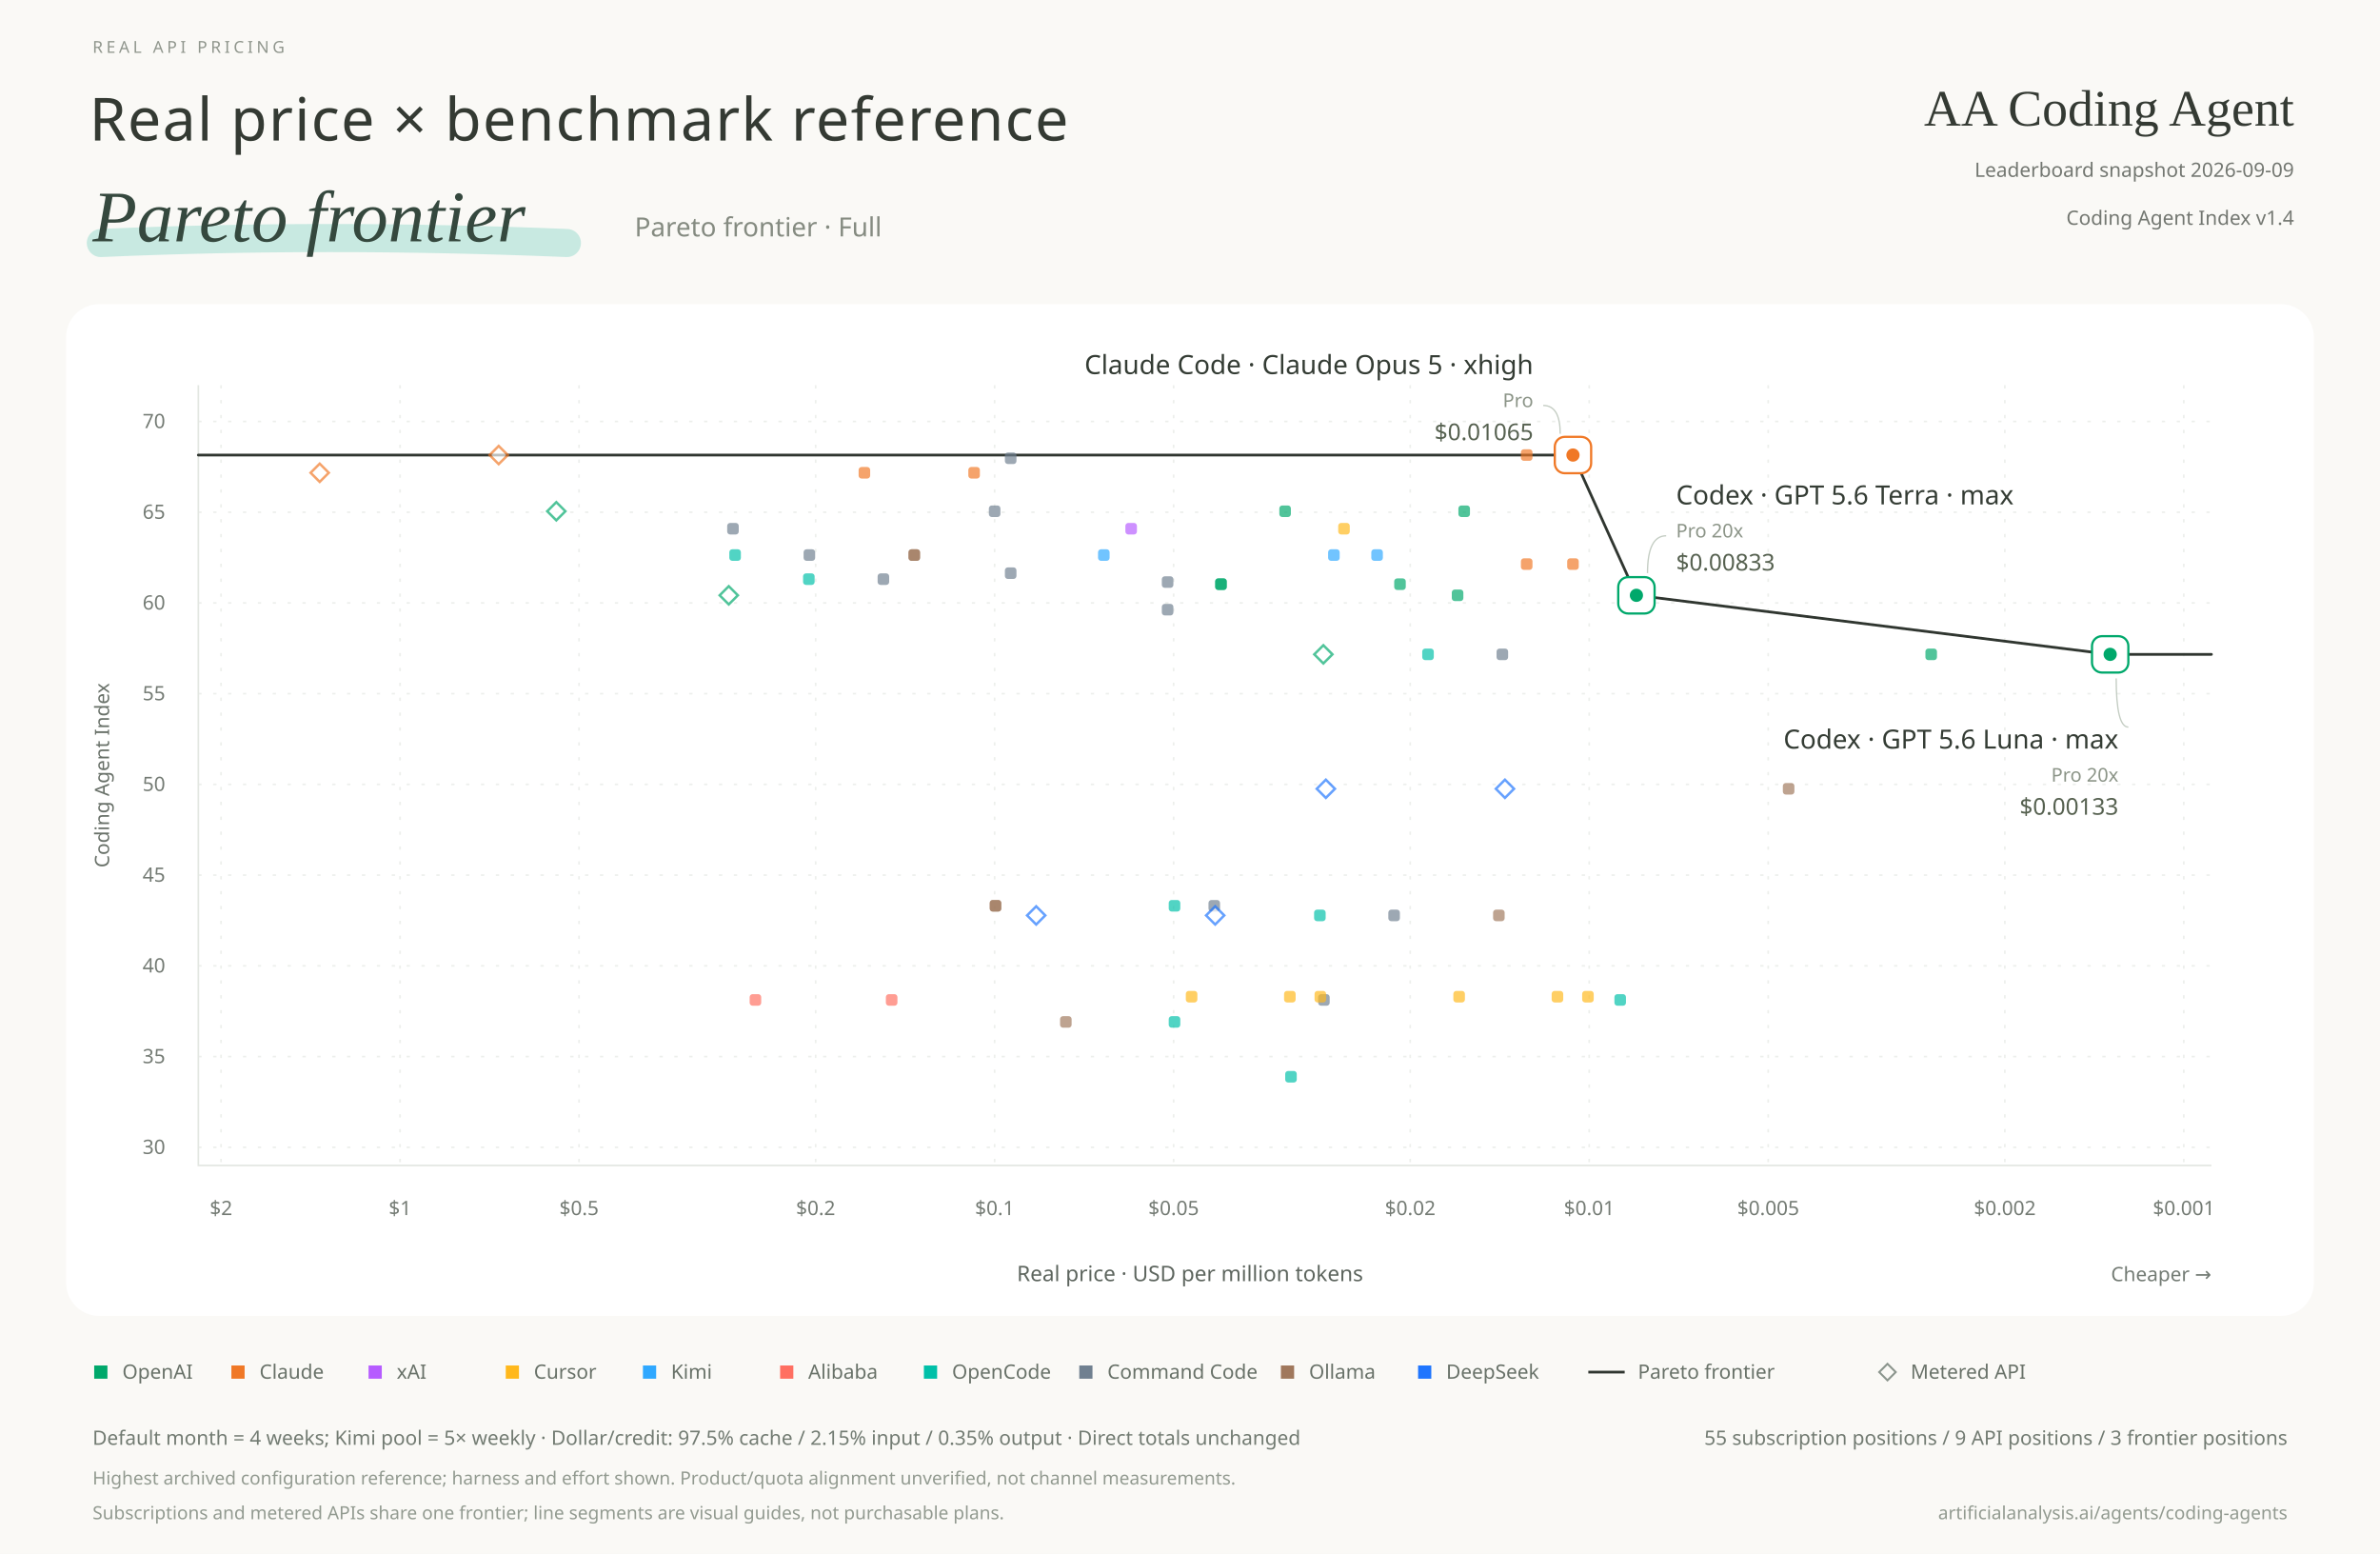
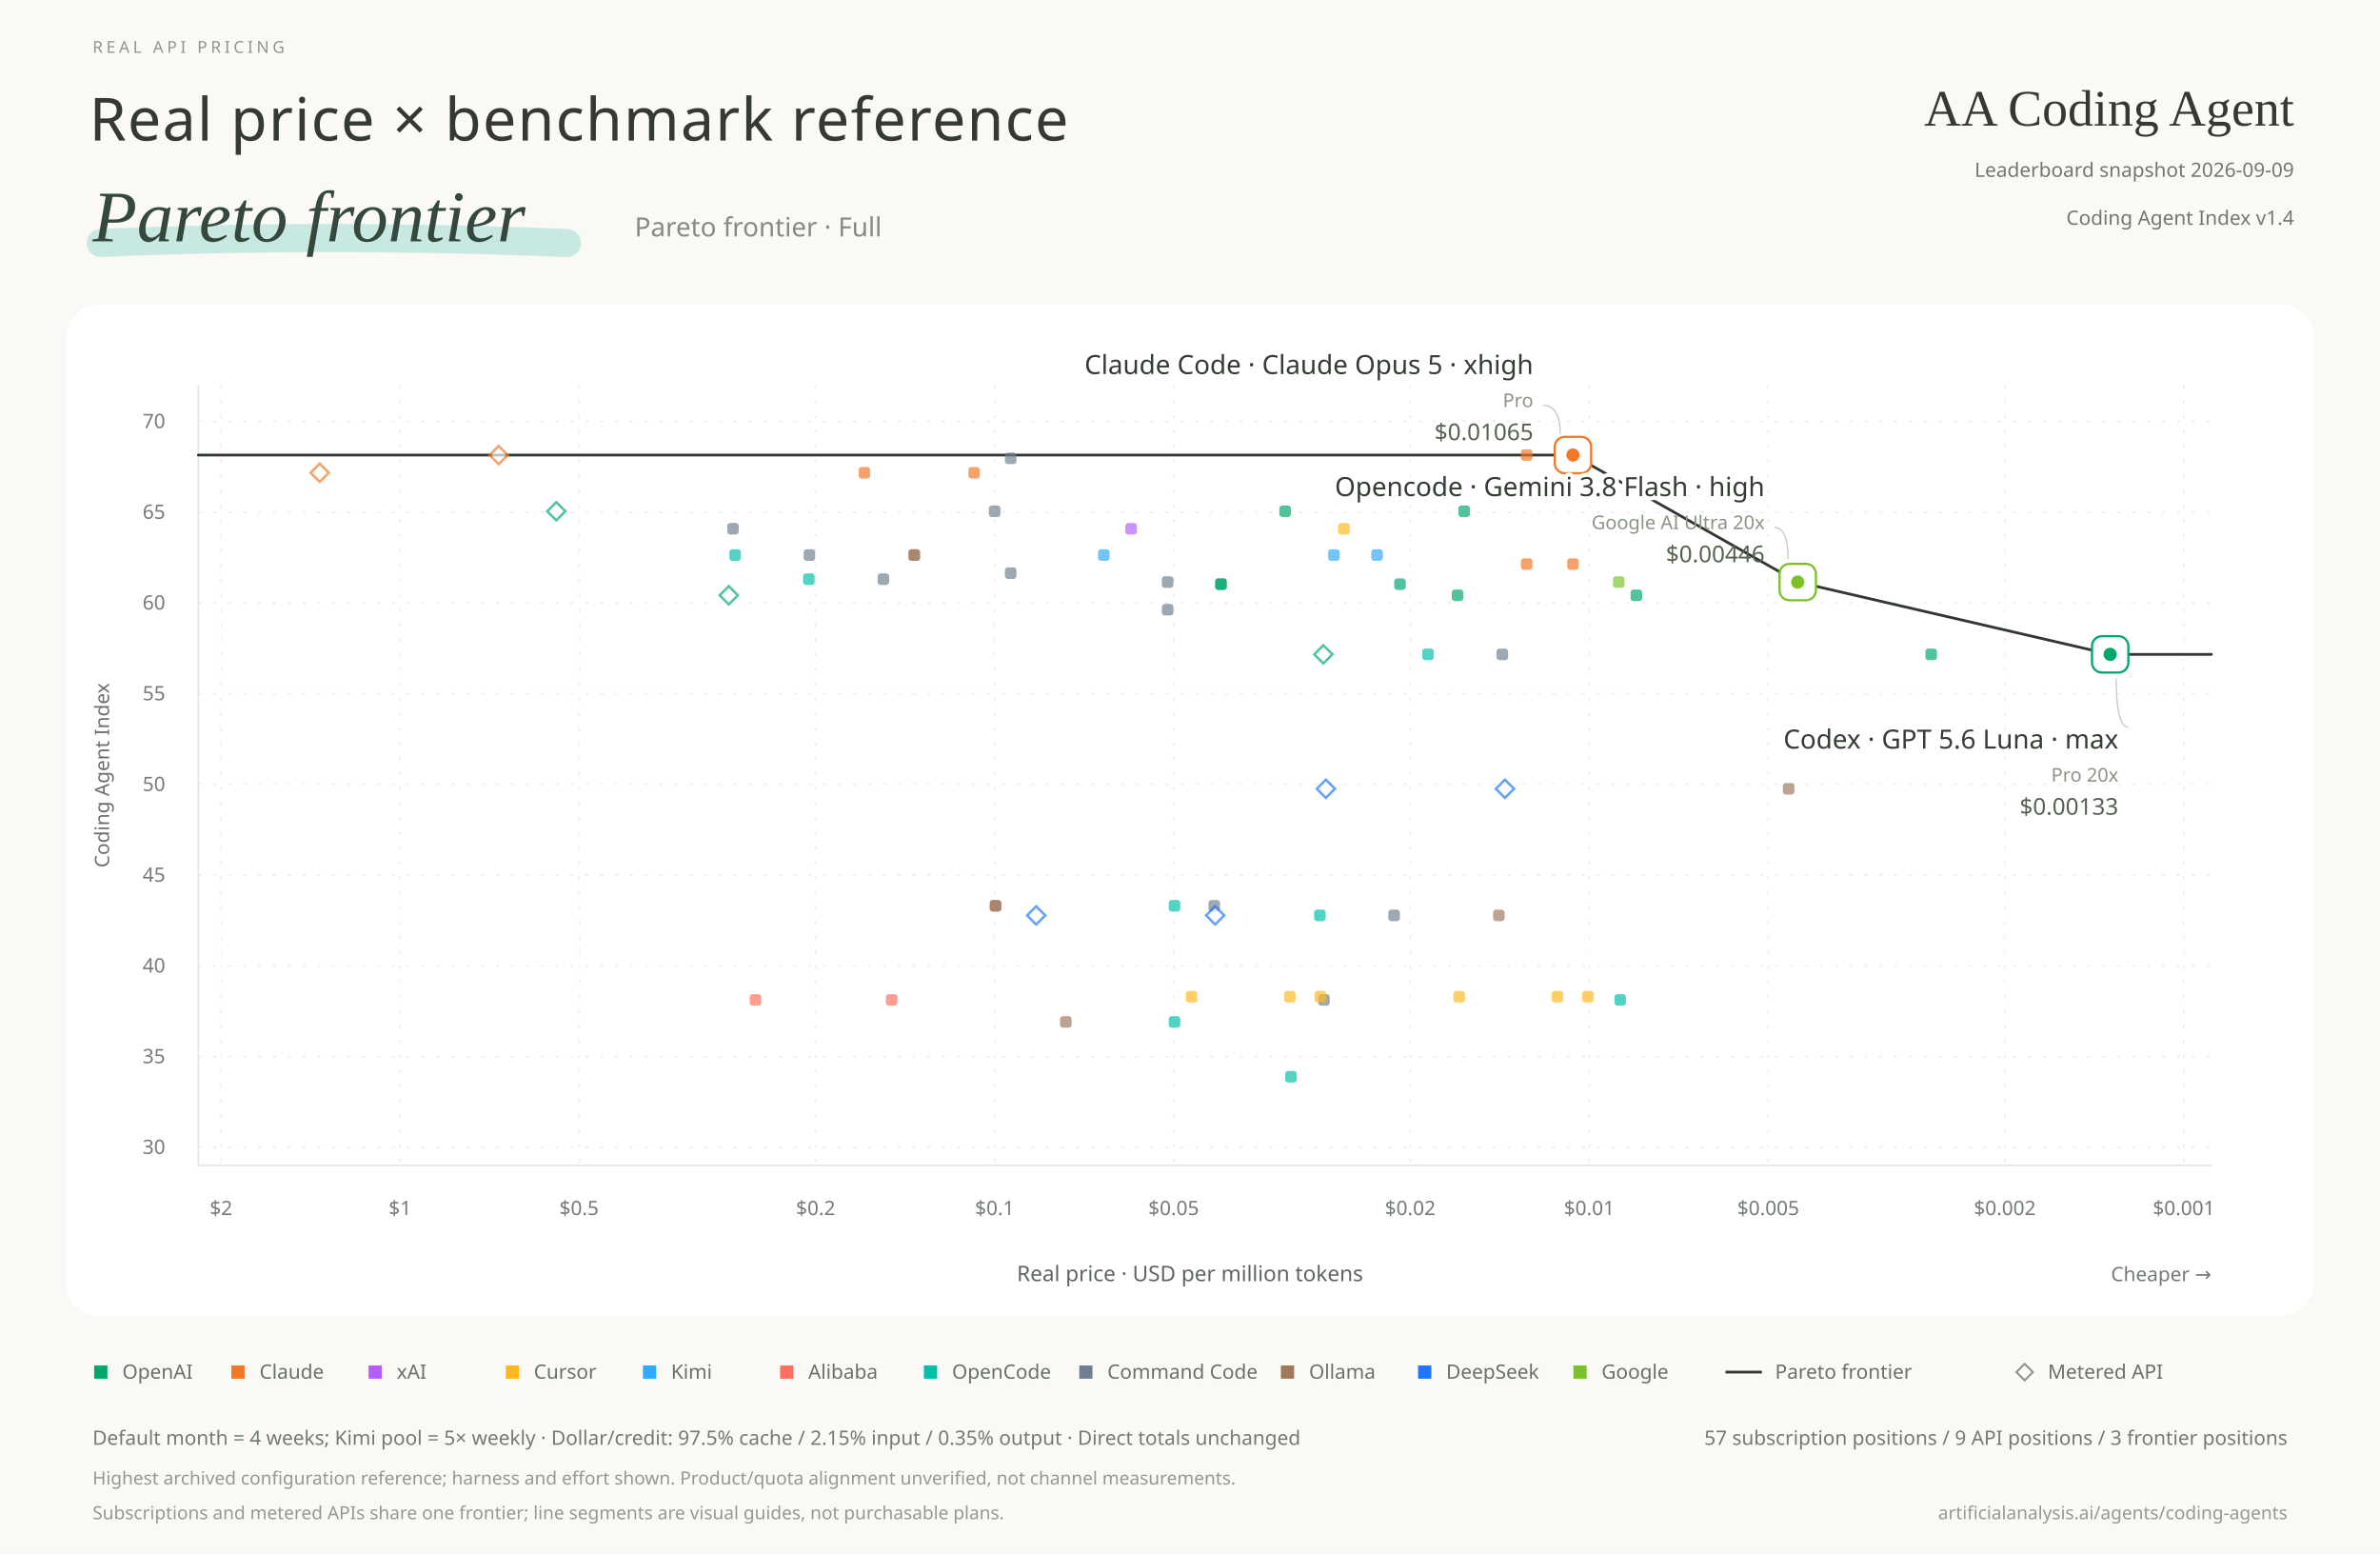
<svg xmlns="http://www.w3.org/2000/svg" width="1440" height="940" viewBox="0 0 1440 940" role="img" aria-labelledby="title desc">
  <style>text{font-family:"Microsoft YaHei","Segoe UI",sans-serif} .serif{font-family:"Times New Roman",serif} .number{font-family:"Segoe UI",sans-serif;font-variant-numeric:tabular-nums} .label-name{paint-order:stroke;stroke:#fff;stroke-width:5px;stroke-linejoin:round} .point:hover{opacity:1}</style>
  <rect width="1440" height="940" fill="#FAF9F6" />
  <text x="56.000" y="32.000" font-size="10" fill="#90968D" text-anchor="start" font-weight="400" letter-spacing="2.1">REAL API PRICING</text>
  <text x="54.000" y="85.000" font-size="36" fill="#343A33" text-anchor="start" font-weight="300" letter-spacing=".8">Real price × benchmark reference</text>
  <path d="M61 147 Q197 141 343 147" stroke="#9FDDD0" stroke-width="17" stroke-linecap="round" opacity=".55" fill="none" />
  <text x="56.000" y="146.000" font-size="44" fill="#35483E" text-anchor="start" font-weight="400" class="serif" font-style="italic">Pareto frontier</text>
  <text x="384.000" y="143.000" font-size="16" fill="#858B81" text-anchor="start" font-weight="300">Pareto frontier · Full</text>
  <text x="1388.000" y="76.000" font-size="31" fill="#343A33" text-anchor="end" font-weight="400" class="serif">AA Coding Agent</text>
  <text x="1388.000" y="107.000" font-size="12" fill="#737771" text-anchor="end" font-weight="400">Leaderboard snapshot  2026-09-09</text>
  <text x="1388.000" y="136.000" font-size="12" fill="#737771" text-anchor="end" font-weight="400">Coding Agent Index v1.4</text>
  <rect x="40" y="184" width="1360" height="612" rx="20" fill="#FFFFFF" />
  <path d="M1321.304 233V705" stroke="#E8EBE7" stroke-dasharray="2 7" opacity=".8" />
  <text x="1321.304" y="735.000" font-size="12" fill="#747B74" text-anchor="middle" font-weight="400" class="number">$0.001</text>
  <path d="M1213.008 233V705" stroke="#E8EBE7" stroke-dasharray="2 7" opacity=".8" />
  <text x="1213.008" y="735.000" font-size="12" fill="#747B74" text-anchor="middle" font-weight="400" class="number">$0.002</text>
  <path d="M1069.848 233V705" stroke="#E8EBE7" stroke-dasharray="2 7" opacity=".8" />
  <text x="1069.848" y="735.000" font-size="12" fill="#747B74" text-anchor="middle" font-weight="400" class="number">$0.005</text>
  <path d="M961.552 233V705" stroke="#E8EBE7" stroke-dasharray="2 7" opacity=".8" />
  <text x="961.552" y="735.000" font-size="12" fill="#747B74" text-anchor="middle" font-weight="400" class="number">$0.01</text>
  <path d="M853.255 233V705" stroke="#E8EBE7" stroke-dasharray="2 7" opacity=".8" />
  <text x="853.255" y="735.000" font-size="12" fill="#747B74" text-anchor="middle" font-weight="400" class="number">$0.02</text>
  <path d="M710.095 233V705" stroke="#E8EBE7" stroke-dasharray="2 7" opacity=".8" />
  <text x="710.095" y="735.000" font-size="12" fill="#747B74" text-anchor="middle" font-weight="400" class="number">$0.05</text>
  <path d="M601.799 233V705" stroke="#E8EBE7" stroke-dasharray="2 7" opacity=".8" />
  <text x="601.799" y="735.000" font-size="12" fill="#747B74" text-anchor="middle" font-weight="400" class="number">$0.1</text>
  <path d="M493.503 233V705" stroke="#E8EBE7" stroke-dasharray="2 7" opacity=".8" />
  <text x="493.503" y="735.000" font-size="12" fill="#747B74" text-anchor="middle" font-weight="400" class="number">$0.2</text>
  <path d="M350.343 233V705" stroke="#E8EBE7" stroke-dasharray="2 7" opacity=".8" />
  <text x="350.343" y="735.000" font-size="12" fill="#747B74" text-anchor="middle" font-weight="400" class="number">$0.5</text>
  <path d="M242.047 233V705" stroke="#E8EBE7" stroke-dasharray="2 7" opacity=".8" />
  <text x="242.047" y="735.000" font-size="12" fill="#747B74" text-anchor="middle" font-weight="400" class="number">$1</text>
  <path d="M133.751 233V705" stroke="#E8EBE7" stroke-dasharray="2 7" opacity=".8" />
  <text x="133.751" y="735.000" font-size="12" fill="#747B74" text-anchor="middle" font-weight="400" class="number">$2</text>
  <path d="M120 694.023H1338" stroke="#E8EBE7" stroke-dasharray="2 7" opacity=".8" />
  <text x="100.000" y="698.023" font-size="12" fill="#747B74" text-anchor="end" font-weight="400" class="number">30</text>
  <path d="M120 639.140H1338" stroke="#E8EBE7" stroke-dasharray="2 7" opacity=".8" />
  <text x="100.000" y="643.140" font-size="12" fill="#747B74" text-anchor="end" font-weight="400" class="number">35</text>
  <path d="M120 584.256H1338" stroke="#E8EBE7" stroke-dasharray="2 7" opacity=".8" />
  <text x="100.000" y="588.256" font-size="12" fill="#747B74" text-anchor="end" font-weight="400" class="number">40</text>
  <path d="M120 529.372H1338" stroke="#E8EBE7" stroke-dasharray="2 7" opacity=".8" />
  <text x="100.000" y="533.372" font-size="12" fill="#747B74" text-anchor="end" font-weight="400" class="number">45</text>
  <path d="M120 474.488H1338" stroke="#E8EBE7" stroke-dasharray="2 7" opacity=".8" />
  <text x="100.000" y="478.488" font-size="12" fill="#747B74" text-anchor="end" font-weight="400" class="number">50</text>
  <path d="M120 419.605H1338" stroke="#E8EBE7" stroke-dasharray="2 7" opacity=".8" />
  <text x="100.000" y="423.605" font-size="12" fill="#747B74" text-anchor="end" font-weight="400" class="number">55</text>
  <path d="M120 364.721H1338" stroke="#E8EBE7" stroke-dasharray="2 7" opacity=".8" />
  <text x="100.000" y="368.721" font-size="12" fill="#747B74" text-anchor="end" font-weight="400" class="number">60</text>
  <path d="M120 309.837H1338" stroke="#E8EBE7" stroke-dasharray="2 7" opacity=".8" />
  <text x="100.000" y="313.837" font-size="12" fill="#747B74" text-anchor="end" font-weight="400" class="number">65</text>
  <path d="M120 254.953H1338" stroke="#E8EBE7" stroke-dasharray="2 7" opacity=".8" />
  <text x="100.000" y="258.953" font-size="12" fill="#747B74" text-anchor="end" font-weight="400" class="number">70</text>
  <path d="M120 233V705H1338" fill="none" stroke="#E3E7E2" />
  <text x="66.000" y="469.000" font-size="12" fill="#697169" text-anchor="middle" font-weight="400" transform="rotate(-90 66 469.0)">Coding Agent Index</text>
  <text x="720.000" y="775.000" font-size="13" fill="#5D655E" text-anchor="middle" font-weight="400">Real price · USD per million tokens</text>
  <text x="1338.000" y="775.000" font-size="12" fill="#737B74" text-anchor="end" font-weight="400">Cheaper →</text>
-   <path id="frontier" d="M120.000,275.263 L951.712,275.263 L990.100,360.110 L1276.748,395.828 L1338.000,395.828" fill="none" stroke="#303630" stroke-width="1.65" stroke-linecap="round" stroke-linejoin="round" />
+   <path id="frontier" d="M120.000,275.263 L951.712,275.263 L1087.704,352.097 L1276.748,395.828 L1338.000,395.828" fill="none" stroke="#303630" stroke-width="1.65" stroke-linecap="round" stroke-linejoin="round" />
  <g class="point" data-billing="subscription" data-frontier="false" data-price="0.03247" data-score="65.0524" data-x="777.545" data-y="309.262" transform="translate(777.545 309.262)">
    <rect x="-3.5" y="-3.5" width="7" height="7" rx="1.8" fill="#00A86B" opacity=".68" />
  </g>
  <g class="point" data-billing="subscription" data-frontier="false" data-price="0.01623" data-score="65.0524" data-x="885.889" data-y="309.262" transform="translate(885.889 309.262)">
    <rect x="-3.5" y="-3.5" width="7" height="7" rx="1.8" fill="#00A86B" opacity=".68" />
  </g>
  <g class="point" data-billing="subscription" data-frontier="false" data-price="0.00266" data-score="57.1661" data-x="1168.452" data-y="395.828" transform="translate(1168.452 395.828)">
    <rect x="-3.5" y="-3.5" width="7" height="7" rx="1.8" fill="#00A86B" opacity=".68" />
  </g>
  <g class="point" data-billing="subscription" data-frontier="true" data-price="0.00133" data-score="57.1661" data-x="1276.748" data-y="395.828" transform="translate(1276.748 395.828)">
    <rect x="-11" y="-11" width="22" height="22" rx="6" fill="#FFF" stroke="#00A86B" stroke-width="1.35" />
    <circle r="4" fill="#00A86B" />
  </g>
+   <g class="point" data-billing="subscription" data-frontier="false" data-price="0.00892" data-score="61.1501" data-x="979.408" data-y="352.097" transform="translate(979.408 352.097)">
+     <rect x="-3.5" y="-3.5" width="7" height="7" rx="1.8" fill="#7CC12A" opacity=".68" />
+   </g>
+   <g class="point" data-billing="subscription" data-frontier="true" data-price="0.00446" data-score="61.1501" data-x="1087.704" data-y="352.097" transform="translate(1087.704 352.097)">
+     <rect x="-11" y="-11" width="22" height="22" rx="6" fill="#FFF" stroke="#7CC12A" stroke-width="1.35" />
+     <circle r="4" fill="#7CC12A" />
+   </g>
  <g class="point" data-billing="subscription" data-frontier="true" data-price="0.01065" data-score="68.1498" data-x="951.712" data-y="275.263" transform="translate(951.712 275.263)">
    <rect x="-11" y="-11" width="22" height="22" rx="6" fill="#FFF" stroke="#F07826" stroke-width="1.35" />
    <circle r="4" fill="#F07826" />
  </g>
  <g class="point" data-billing="subscription" data-frontier="false" data-price="0.01274" data-score="68.1498" data-x="923.717" data-y="275.263" transform="translate(923.717 275.263)">
    <rect x="-3.5" y="-3.5" width="7" height="7" rx="1.8" fill="#F07826" opacity=".68" />
  </g>
  <g class="point" data-billing="subscription" data-frontier="false" data-price="0.02688" data-score="62.6388" data-x="807.063" data-y="335.755" transform="translate(807.063 335.755)">
    <rect x="-3.5" y="-3.5" width="7" height="7" rx="1.8" fill="#2FA8FF" opacity=".68" />
  </g>
  <g class="point" data-billing="subscription" data-frontier="false" data-price="0.06552" data-score="62.6388" data-x="667.859" data-y="335.755" transform="translate(667.859 335.755)">
    <rect x="-3.5" y="-3.5" width="7" height="7" rx="1.8" fill="#2FA8FF" opacity=".68" />
  </g>
  <g class="point" data-billing="subscription" data-frontier="false" data-price="0.02274" data-score="62.6388" data-x="833.195" data-y="335.755" transform="translate(833.195 335.755)">
    <rect x="-3.5" y="-3.5" width="7" height="7" rx="1.8" fill="#2FA8FF" opacity=".68" />
  </g>
  <g class="point" data-billing="subscription" data-frontier="false" data-price="0.14901" data-score="38.1218" data-x="539.485" data-y="604.872" transform="translate(539.485 604.872)">
    <rect x="-3.5" y="-3.5" width="7" height="7" rx="1.8" fill="#FF6F61" opacity=".68" />
  </g>
  <g class="point" data-billing="subscription" data-frontier="false" data-price="0.25253" data-score="38.1218" data-x="457.066" data-y="604.872" transform="translate(457.066 604.872)">
    <rect x="-3.5" y="-3.5" width="7" height="7" rx="1.8" fill="#FF6F61" opacity=".68" />
  </g>
  <g class="point" data-billing="subscription" data-frontier="false" data-price="0.01867" data-score="57.1661" data-x="864.007" data-y="395.828" transform="translate(864.007 395.828)">
    <rect x="-3.5" y="-3.5" width="7" height="7" rx="1.8" fill="#00C0A8" opacity=".68" />
  </g>
  <g class="point" data-billing="subscription" data-frontier="false" data-price="0.04983" data-score="43.3102" data-x="710.628" data-y="547.921" transform="translate(710.628 547.921)">
    <rect x="-3.5" y="-3.5" width="7" height="7" rx="1.8" fill="#00C0A8" opacity=".68" />
  </g>
  <g class="point" data-billing="subscription" data-frontier="false" data-price="0.04983" data-score="36.9103" data-x="710.628" data-y="618.171" transform="translate(710.628 618.171)">
    <rect x="-3.5" y="-3.5" width="7" height="7" rx="1.8" fill="#00C0A8" opacity=".68" />
  </g>
  <g class="point" data-billing="subscription" data-frontier="false" data-price="0.27322" data-score="62.6388" data-x="444.763" data-y="335.755" transform="translate(444.763 335.755)">
    <rect x="-3.5" y="-3.5" width="7" height="7" rx="1.8" fill="#00C0A8" opacity=".68" />
  </g>
  <g class="point" data-billing="subscription" data-frontier="false" data-price="0.03174" data-score="33.8893" data-x="781.097" data-y="651.331" transform="translate(781.097 651.331)">
    <rect x="-3.5" y="-3.5" width="7" height="7" rx="1.8" fill="#00C0A8" opacity=".68" />
  </g>
  <g class="point" data-billing="subscription" data-frontier="false" data-price="0.20534" data-score="61.3103" data-x="489.386" data-y="350.338" transform="translate(489.386 350.338)">
    <rect x="-3.5" y="-3.5" width="7" height="7" rx="1.8" fill="#00C0A8" opacity=".68" />
  </g>
  <g class="point" data-billing="subscription" data-frontier="false" data-price="0.00887" data-score="38.1218" data-x="980.286" data-y="604.872" transform="translate(980.286 604.872)">
    <rect x="-3.5" y="-3.5" width="7" height="7" rx="1.8" fill="#00C0A8" opacity=".68" />
  </g>
  <g class="point" data-billing="subscription" data-frontier="false" data-price="0.02838" data-score="42.7797" data-x="798.579" data-y="553.744" transform="translate(798.579 553.744)">
    <rect x="-3.5" y="-3.5" width="7" height="7" rx="1.8" fill="#00C0A8" opacity=".68" />
  </g>
  <g class="point" data-billing="subscription" data-frontier="false" data-price="0.1" data-score="65.0524" data-x="601.799" data-y="309.262" transform="translate(601.799 309.262)">
    <rect x="-3.5" y="-3.5" width="7" height="7" rx="1.8" fill="#708090" opacity=".68" />
  </g>
  <g class="point" data-billing="subscription" data-frontier="false" data-price="0.04272" data-score="43.3102" data-x="734.681" data-y="547.921" transform="translate(734.681 547.921)">
    <rect x="-3.5" y="-3.5" width="7" height="7" rx="1.8" fill="#708090" opacity=".68" />
  </g>
  <g class="point" data-billing="subscription" data-frontier="false" data-price="0.05118" data-score="61.1501" data-x="706.451" data-y="352.097" transform="translate(706.451 352.097)">
    <rect x="-3.5" y="-3.5" width="7" height="7" rx="1.8" fill="#708090" opacity=".68" />
  </g>
  <g class="point" data-billing="subscription" data-frontier="false" data-price="0.02794" data-score="38.1218" data-x="801.021" data-y="604.872" transform="translate(801.021 604.872)">
    <rect x="-3.5" y="-3.5" width="7" height="7" rx="1.8" fill="#708090" opacity=".68" />
  </g>
  <g class="point" data-billing="subscription" data-frontier="false" data-price="0.02129" data-score="42.7797" data-x="843.490" data-y="553.744" transform="translate(843.490 553.744)">
    <rect x="-3.5" y="-3.5" width="7" height="7" rx="1.8" fill="#708090" opacity=".68" />
  </g>
  <g class="point" data-billing="subscription" data-frontier="false" data-price="0.014" data-score="57.1661" data-x="908.982" data-y="395.828" transform="translate(908.982 395.828)">
    <rect x="-3.5" y="-3.5" width="7" height="7" rx="1.8" fill="#708090" opacity=".68" />
  </g>
  <g class="point" data-billing="subscription" data-frontier="false" data-price="0.15385" data-score="61.3103" data-x="534.490" data-y="350.338" transform="translate(534.490 350.338)">
    <rect x="-3.5" y="-3.5" width="7" height="7" rx="1.8" fill="#708090" opacity=".68" />
  </g>
  <g class="point" data-billing="subscription" data-frontier="false" data-price="0.09398" data-score="67.9728" data-x="611.500" data-y="277.206" transform="translate(611.500 277.206)">
    <rect x="-3.5" y="-3.5" width="7" height="7" rx="1.8" fill="#708090" opacity=".68" />
  </g>
  <g class="point" data-billing="subscription" data-frontier="false" data-price="0.09398" data-score="61.6404" data-x="611.500" data-y="346.715" transform="translate(611.500 346.715)">
    <rect x="-3.5" y="-3.5" width="7" height="7" rx="1.8" fill="#708090" opacity=".68" />
  </g>
  <g class="point" data-billing="subscription" data-frontier="false" data-price="0.20492" data-score="62.6388" data-x="489.706" data-y="335.755" transform="translate(489.706 335.755)">
    <rect x="-3.5" y="-3.5" width="7" height="7" rx="1.8" fill="#708090" opacity=".68" />
  </g>
  <g class="point" data-billing="subscription" data-frontier="false" data-price="0.27548" data-score="64.09" data-x="443.476" data-y="319.826" transform="translate(443.476 319.826)">
    <rect x="-3.5" y="-3.5" width="7" height="7" rx="1.8" fill="#708090" opacity=".68" />
  </g>
  <g class="point" data-billing="subscription" data-frontier="false" data-price="0.05118" data-score="59.6278" data-x="706.451" data-y="368.806" transform="translate(706.451 368.806)">
    <rect x="-3.5" y="-3.5" width="7" height="7" rx="1.8" fill="#708090" opacity=".68" />
  </g>
  <g class="point" data-billing="subscription" data-frontier="false" data-price="0.00462" data-score="49.7576" data-x="1082.197" data-y="477.149" transform="translate(1082.197 477.149)">
    <rect x="-3.5" y="-3.5" width="7" height="7" rx="1.8" fill="#A0785C" opacity=".68" />
  </g>
  <g class="point" data-billing="subscription" data-frontier="false" data-price="0.01419" data-score="42.7797" data-x="906.876" data-y="553.744" transform="translate(906.876 553.744)">
    <rect x="-3.5" y="-3.5" width="7" height="7" rx="1.8" fill="#A0785C" opacity=".68" />
  </g>
  <g class="point" data-billing="subscription" data-frontier="false" data-price="0.09965" data-score="43.3102" data-x="602.347" data-y="547.921" transform="translate(602.347 547.921)">
    <rect x="-3.5" y="-3.5" width="7" height="7" rx="1.8" fill="#A0785C" opacity=".68" />
  </g>
  <g class="point" data-billing="subscription" data-frontier="false" data-price="0.0759" data-score="36.9103" data-x="644.883" data-y="618.171" transform="translate(644.883 618.171)">
    <rect x="-3.5" y="-3.5" width="7" height="7" rx="1.8" fill="#A0785C" opacity=".68" />
  </g>
  <g class="point" data-billing="subscription" data-frontier="false" data-price="0.13652" data-score="62.6388" data-x="553.162" data-y="335.755" transform="translate(553.162 335.755)">
    <rect x="-3.5" y="-3.5" width="7" height="7" rx="1.8" fill="#A0785C" opacity=".68" />
  </g>
  <g class="point" data-billing="subscription" data-frontier="false" data-price="0.09967" data-score="43.3102" data-x="602.316" data-y="547.921" transform="translate(602.316 547.921)">
    <rect x="-3.5" y="-3.5" width="7" height="7" rx="1.8" fill="#A0785C" opacity=".68" />
  </g>
  <g class="point" data-billing="subscription" data-frontier="false" data-price="0.1365" data-score="62.6388" data-x="553.185" data-y="335.755" transform="translate(553.185 335.755)">
    <rect x="-3.5" y="-3.5" width="7" height="7" rx="1.8" fill="#A0785C" opacity=".68" />
  </g>
  <g class="point" data-billing="subscription" data-frontier="false" data-price="0.01665" data-score="60.4201" data-x="881.897" data-y="360.110" transform="translate(881.897 360.110)">
    <rect x="-3.5" y="-3.5" width="7" height="7" rx="1.8" fill="#00A86B" opacity=".68" />
  </g>
  <g class="point" data-billing="subscription" data-frontier="false" data-price="0.04162" data-score="61.0333" data-x="738.756" data-y="353.379" transform="translate(738.756 353.379)">
    <rect x="-3.5" y="-3.5" width="7" height="7" rx="1.8" fill="#00A86B" opacity=".68" />
  </g>
  <g class="point" data-billing="subscription" data-frontier="false" data-price="0.04163" data-score="61.0333" data-x="738.719" data-y="353.379" transform="translate(738.719 353.379)">
    <rect x="-3.5" y="-3.5" width="7" height="7" rx="1.8" fill="#00A86B" opacity=".68" />
  </g>
-   <g class="point" data-billing="subscription" data-frontier="true" data-price="0.00833" data-score="60.4201" data-x="990.100" data-y="360.110" transform="translate(990.100 360.110)">
-     <rect x="-11" y="-11" width="22" height="22" rx="6" fill="#FFF" stroke="#00A86B" stroke-width="1.35" />
-     <circle r="4" fill="#00A86B" />
+   <g class="point" data-billing="subscription" data-frontier="false" data-price="0.00833" data-score="60.4201" data-x="990.100" data-y="360.110" transform="translate(990.100 360.110)">
+     <rect x="-3.5" y="-3.5" width="7" height="7" rx="1.8" fill="#00A86B" opacity=".68" />
  </g>
  <g class="point" data-billing="subscription" data-frontier="false" data-price="0.02081" data-score="61.0333" data-x="847.052" data-y="353.379" transform="translate(847.052 353.379)">
    <rect x="-3.5" y="-3.5" width="7" height="7" rx="1.8" fill="#00A86B" opacity=".68" />
  </g>
  <g class="point" data-billing="subscription" data-frontier="false" data-price="0.01065" data-score="62.1405" data-x="951.712" data-y="341.225" transform="translate(951.712 341.225)">
    <rect x="-3.5" y="-3.5" width="7" height="7" rx="1.8" fill="#F07826" opacity=".68" />
  </g>
  <g class="point" data-billing="subscription" data-frontier="false" data-price="0.01274" data-score="62.1405" data-x="923.717" data-y="341.225" transform="translate(923.717 341.225)">
    <rect x="-3.5" y="-3.5" width="7" height="7" rx="1.8" fill="#F07826" opacity=".68" />
  </g>
  <g class="point" data-billing="subscription" data-frontier="false" data-price="0.1656" data-score="67.1728" data-x="522.992" data-y="285.987" transform="translate(522.992 285.987)">
    <rect x="-3.5" y="-3.5" width="7" height="7" rx="1.8" fill="#F07826" opacity=".68" />
  </g>
  <g class="point" data-billing="subscription" data-frontier="false" data-price="0.10828" data-score="67.1728" data-x="589.370" data-y="285.987" transform="translate(589.370 285.987)">
    <rect x="-3.5" y="-3.5" width="7" height="7" rx="1.8" fill="#F07826" opacity=".68" />
  </g>
  <g class="point" data-billing="subscription" data-frontier="false" data-price="0.01005" data-score="38.3008" data-x="960.772" data-y="602.907" transform="translate(960.772 602.907)">
    <rect x="-3.5" y="-3.5" width="7" height="7" rx="1.8" fill="#FFB81C" opacity=".68" />
  </g>
  <g class="point" data-billing="subscription" data-frontier="false" data-price="0.02585" data-score="64.09" data-x="813.168" data-y="319.826" transform="translate(813.168 319.826)">
    <rect x="-3.5" y="-3.5" width="7" height="7" rx="1.8" fill="#FFB81C" opacity=".68" />
  </g>
  <g class="point" data-billing="subscription" data-frontier="false" data-price="0.01655" data-score="38.3008" data-x="882.838" data-y="602.907" transform="translate(882.838 602.907)">
    <rect x="-3.5" y="-3.5" width="7" height="7" rx="1.8" fill="#FFB81C" opacity=".68" />
  </g>
  <g class="point" data-billing="subscription" data-frontier="false" data-price="0.01131" data-score="38.3008" data-x="942.318" data-y="602.907" transform="translate(942.318 602.907)">
    <rect x="-3.5" y="-3.5" width="7" height="7" rx="1.8" fill="#FFB81C" opacity=".68" />
  </g>
  <g class="point" data-billing="subscription" data-frontier="false" data-price="0.05894" data-score="64.09" data-x="684.395" data-y="319.826" transform="translate(684.395 319.826)">
    <rect x="-3.5" y="-3.5" width="7" height="7" rx="1.8" fill="#B65CFF" opacity=".68" />
  </g>
  <g class="point" data-billing="subscription" data-frontier="false" data-price="0.02833" data-score="38.3008" data-x="798.855" data-y="602.907" transform="translate(798.855 602.907)">
    <rect x="-3.5" y="-3.5" width="7" height="7" rx="1.8" fill="#FFB81C" opacity=".68" />
  </g>
  <g class="point" data-billing="subscription" data-frontier="false" data-price="0.04664" data-score="38.3008" data-x="720.964" data-y="602.907" transform="translate(720.964 602.907)">
    <rect x="-3.5" y="-3.5" width="7" height="7" rx="1.8" fill="#FFB81C" opacity=".68" />
  </g>
  <g class="point" data-billing="subscription" data-frontier="false" data-price="0.03188" data-score="38.3008" data-x="780.410" data-y="602.907" transform="translate(780.410 602.907)">
    <rect x="-3.5" y="-3.5" width="7" height="7" rx="1.8" fill="#FFB81C" opacity=".68" />
  </g>
  <g class="point" data-billing="metered" data-frontier="false" data-price="0.01386" data-score="49.7576" data-x="910.552" data-y="477.149" transform="translate(910.552 477.149)">
    <path d="M0 -5.5L5.5 0 0 5.5 -5.5 0Z" fill="white" stroke="#1F75FE" stroke-width="1.5" opacity=".68" />
  </g>
  <g class="point" data-billing="metered" data-frontier="false" data-price="0.02773" data-score="49.7576" data-x="802.199" data-y="477.149" transform="translate(802.199 477.149)">
    <path d="M0 -5.5L5.5 0 0 5.5 -5.5 0Z" fill="white" stroke="#1F75FE" stroke-width="1.5" opacity=".68" />
  </g>
  <g class="point" data-billing="metered" data-frontier="false" data-price="0.04257" data-score="42.7797" data-x="735.230" data-y="553.744" transform="translate(735.230 553.744)">
    <path d="M0 -5.5L5.5 0 0 5.5 -5.5 0Z" fill="white" stroke="#1F75FE" stroke-width="1.5" opacity=".68" />
  </g>
  <g class="point" data-billing="metered" data-frontier="false" data-price="0.08514" data-score="42.7797" data-x="626.934" data-y="553.744" transform="translate(626.934 553.744)">
    <path d="M0 -5.5L5.5 0 0 5.5 -5.5 0Z" fill="white" stroke="#1F75FE" stroke-width="1.5" opacity=".68" />
  </g>
  <g class="point" data-billing="metered" data-frontier="false" data-price="0.546" data-score="65.0524" data-x="336.592" data-y="309.262" transform="translate(336.592 309.262)">
    <path d="M0 -5.5L5.5 0 0 5.5 -5.5 0Z" fill="white" stroke="#00A86B" stroke-width="1.5" opacity=".68" />
  </g>
  <g class="point" data-billing="metered" data-frontier="false" data-price="0.6825" data-score="68.1498" data-x="301.729" data-y="275.263" transform="translate(301.729 275.263)">
    <path d="M0 -5.5L5.5 0 0 5.5 -5.5 0Z" fill="white" stroke="#F07826" stroke-width="1.5" opacity=".68" />
  </g>
  <g class="point" data-billing="metered" data-frontier="false" data-price="1.365" data-score="67.1728" data-x="193.433" data-y="285.987" transform="translate(193.433 285.987)">
    <path d="M0 -5.5L5.5 0 0 5.5 -5.5 0Z" fill="white" stroke="#F07826" stroke-width="1.5" opacity=".68" />
  </g>
  <g class="point" data-billing="metered" data-frontier="false" data-price="0.28" data-score="60.4201" data-x="440.933" data-y="360.110" transform="translate(440.933 360.110)">
    <path d="M0 -5.5L5.5 0 0 5.5 -5.5 0Z" fill="white" stroke="#00A86B" stroke-width="1.5" opacity=".68" />
  </g>
  <g class="point" data-billing="metered" data-frontier="false" data-price="0.028" data-score="57.1661" data-x="800.685" data-y="395.828" transform="translate(800.685 395.828)">
    <path d="M0 -5.5L5.5 0 0 5.5 -5.5 0Z" fill="white" stroke="#00A86B" stroke-width="1.5" opacity=".68" />
  </g>
  <g class="front-label" data-model="claude-opus-5">
    <path d="M943.995,262.400Q943.995,245.263 933.712,245.263" stroke="#C4CDC3" stroke-width=".8" fill="none" />
    <text x="927.712" y="226.263" font-size="16" fill="#343C34" text-anchor="end" font-weight="400" class="label-name">Claude Code · Claude Opus 5 · xhigh</text>
    <text x="927.712" y="246.263" font-size="11.5" fill="#8B9487" text-anchor="end" font-weight="400">Pro</text>
    <text x="927.712" y="266.263" font-size="14" fill="#566150" text-anchor="end" font-weight="400" class="number">$0.01065</text>
  </g>
-   <g class="front-label" data-model="gpt-5.6-terra">
-     <path d="M996.808,346.693Q996.808,324.110 1008.100,324.110" stroke="#C4CDC3" stroke-width=".8" fill="none" />
-     <text x="1014.100" y="305.110" font-size="16" fill="#343C34" text-anchor="start" font-weight="400" class="label-name">Codex · GPT 5.6 Terra · max</text>
-     <text x="1014.100" y="325.110" font-size="11.5" fill="#8B9487" text-anchor="start" font-weight="400">Pro 20x</text>
-     <text x="1014.100" y="345.110" font-size="14" fill="#566150" text-anchor="start" font-weight="400" class="number">$0.00833</text>
+   <g class="front-label" data-model="gemini-3.8-flash">
+     <path d="M1081.846,338.288Q1081.846,319.097 1073.704,319.097" stroke="#C4CDC3" stroke-width=".8" fill="none" />
+     <text x="1067.704" y="300.097" font-size="16" fill="#343C34" text-anchor="end" font-weight="400" class="label-name">Opencode · Gemini 3.8 Flash · high</text>
+     <text x="1067.704" y="320.097" font-size="11.5" fill="#8B9487" text-anchor="end" font-weight="400">Google AI Ultra 20x</text>
+     <text x="1067.704" y="340.097" font-size="14" fill="#566150" text-anchor="end" font-weight="400" class="number">$0.00446</text>
  </g>
  <g class="front-label" data-model="gpt-5.6-luna">
    <path d="M1280.386,410.380Q1280.386,439.828 1287.748,439.828" stroke="#C4CDC3" stroke-width=".8" fill="none" />
    <text x="1281.748" y="452.828" font-size="16" fill="#343C34" text-anchor="end" font-weight="400" class="label-name">Codex · GPT 5.6 Luna · max</text>
    <text x="1281.748" y="472.828" font-size="11.5" fill="#8B9487" text-anchor="end" font-weight="400">Pro 20x</text>
    <text x="1281.748" y="492.828" font-size="14" fill="#566150" text-anchor="end" font-weight="400" class="number">$0.00133</text>
  </g>
  <rect x="57" y="826" width="8" height="8" fill="#00A86B" />
  <text x="74.000" y="834.000" font-size="12" fill="#687168" text-anchor="start" font-weight="400">OpenAI</text>
  <rect x="140" y="826" width="8" height="8" fill="#F07826" />
  <text x="157.000" y="834.000" font-size="12" fill="#687168" text-anchor="start" font-weight="400">Claude</text>
  <rect x="223" y="826" width="8" height="8" fill="#B65CFF" />
  <text x="240.000" y="834.000" font-size="12" fill="#687168" text-anchor="start" font-weight="400">xAI</text>
  <rect x="306" y="826" width="8" height="8" fill="#FFB81C" />
  <text x="323.000" y="834.000" font-size="12" fill="#687168" text-anchor="start" font-weight="400">Cursor</text>
  <rect x="389" y="826" width="8" height="8" fill="#2FA8FF" />
  <text x="406.000" y="834.000" font-size="12" fill="#687168" text-anchor="start" font-weight="400">Kimi</text>
  <rect x="472" y="826" width="8" height="8" fill="#FF6F61" />
  <text x="489.000" y="834.000" font-size="12" fill="#687168" text-anchor="start" font-weight="400">Alibaba</text>
  <rect x="559" y="826" width="8" height="8" fill="#00C0A8" />
  <text x="576.000" y="834.000" font-size="12" fill="#687168" text-anchor="start" font-weight="400">OpenCode</text>
  <rect x="653" y="826" width="8" height="8" fill="#708090" />
  <text x="670.000" y="834.000" font-size="12" fill="#687168" text-anchor="start" font-weight="400">Command Code</text>
  <rect x="775" y="826" width="8" height="8" fill="#A0785C" />
  <text x="792.000" y="834.000" font-size="12" fill="#687168" text-anchor="start" font-weight="400">Ollama</text>
  <rect x="858" y="826" width="8" height="8" fill="#1F75FE" />
  <text x="875.000" y="834.000" font-size="12" fill="#687168" text-anchor="start" font-weight="400">DeepSeek</text>
-   <path d="M961 830h22" stroke="#303630" stroke-width="1.65" />
-   <text x="991.000" y="834.000" font-size="12" fill="#687168" text-anchor="start" font-weight="400">Pareto frontier</text>
-   <path d="M1142 825l5 5-5 5-5-5Z" fill="none" stroke="#8B958D" stroke-width="1.2" />
-   <text x="1156.000" y="834.000" font-size="12" fill="#687168" text-anchor="start" font-weight="400">Metered API</text>
+   <rect x="952" y="826" width="8" height="8" fill="#7CC12A" />
+   <text x="969.000" y="834.000" font-size="12" fill="#687168" text-anchor="start" font-weight="400">Google</text>
+   <path d="M1044 830h22" stroke="#303630" stroke-width="1.65" />
+   <text x="1074.000" y="834.000" font-size="12" fill="#687168" text-anchor="start" font-weight="400">Pareto frontier</text>
+   <path d="M1225 825l5 5-5 5-5-5Z" fill="none" stroke="#8B958D" stroke-width="1.2" />
+   <text x="1239.000" y="834.000" font-size="12" fill="#687168" text-anchor="start" font-weight="400">Metered API</text>
  <text x="56.000" y="874.000" font-size="12" fill="#727B72" text-anchor="start" font-weight="400">Default month = 4 weeks; Kimi pool = 5× weekly · Dollar/credit: 97.5% cache / 2.15% input / 0.35% output · Direct totals unchanged</text>
-   <text x="1384.000" y="874.000" font-size="12" fill="#727B72" text-anchor="end" font-weight="400">55 subscription positions / 9 API positions / 3 frontier positions</text>
+   <text x="1384.000" y="874.000" font-size="12" fill="#727B72" text-anchor="end" font-weight="400">57 subscription positions / 9 API positions / 3 frontier positions</text>
  <text x="56.000" y="898.000" font-size="11" fill="#929A90" text-anchor="start" font-weight="400">Highest archived configuration reference; harness and effort shown. Product/quota alignment unverified, not channel measurements.</text>
  <text x="56.000" y="919.000" font-size="11" fill="#929A90" text-anchor="start" font-weight="400">Subscriptions and metered APIs share one frontier; line segments are visual guides, not purchasable plans.</text>
  <text x="1384.000" y="919.000" font-size="11" fill="#929A90" text-anchor="end" font-weight="400">artificialanalysis.ai/agents/coding-agents</text>
</svg>
